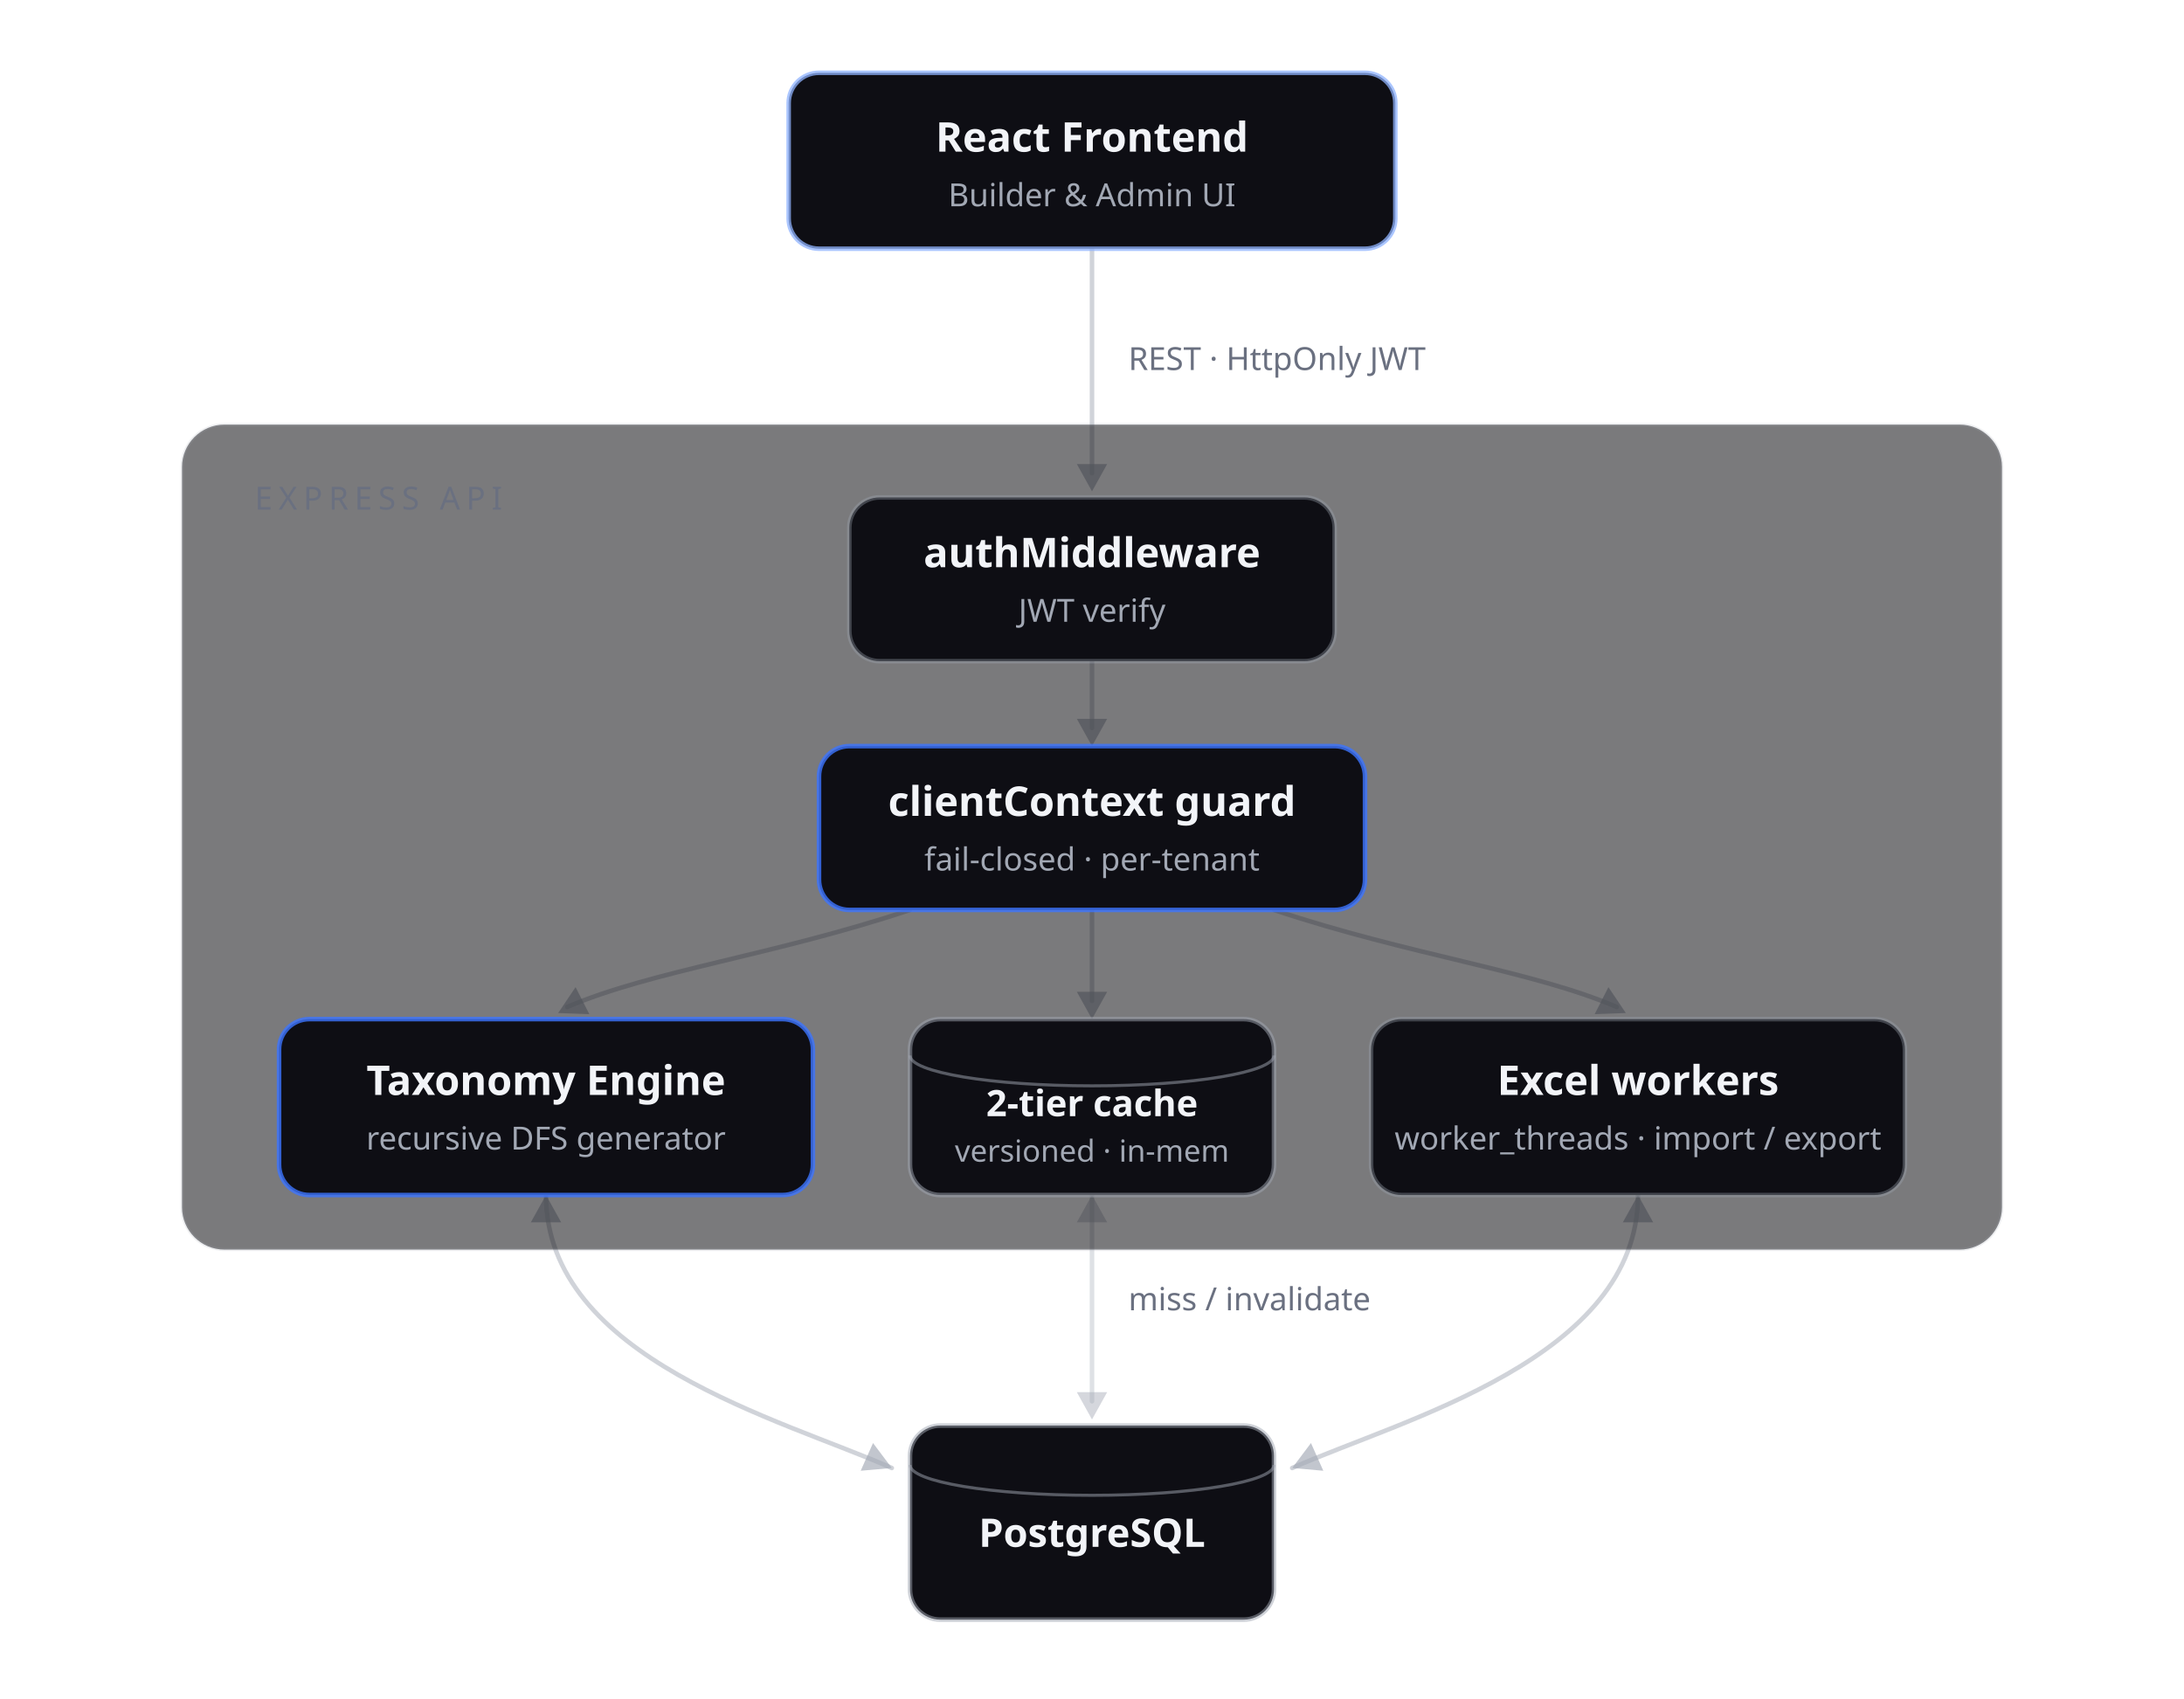
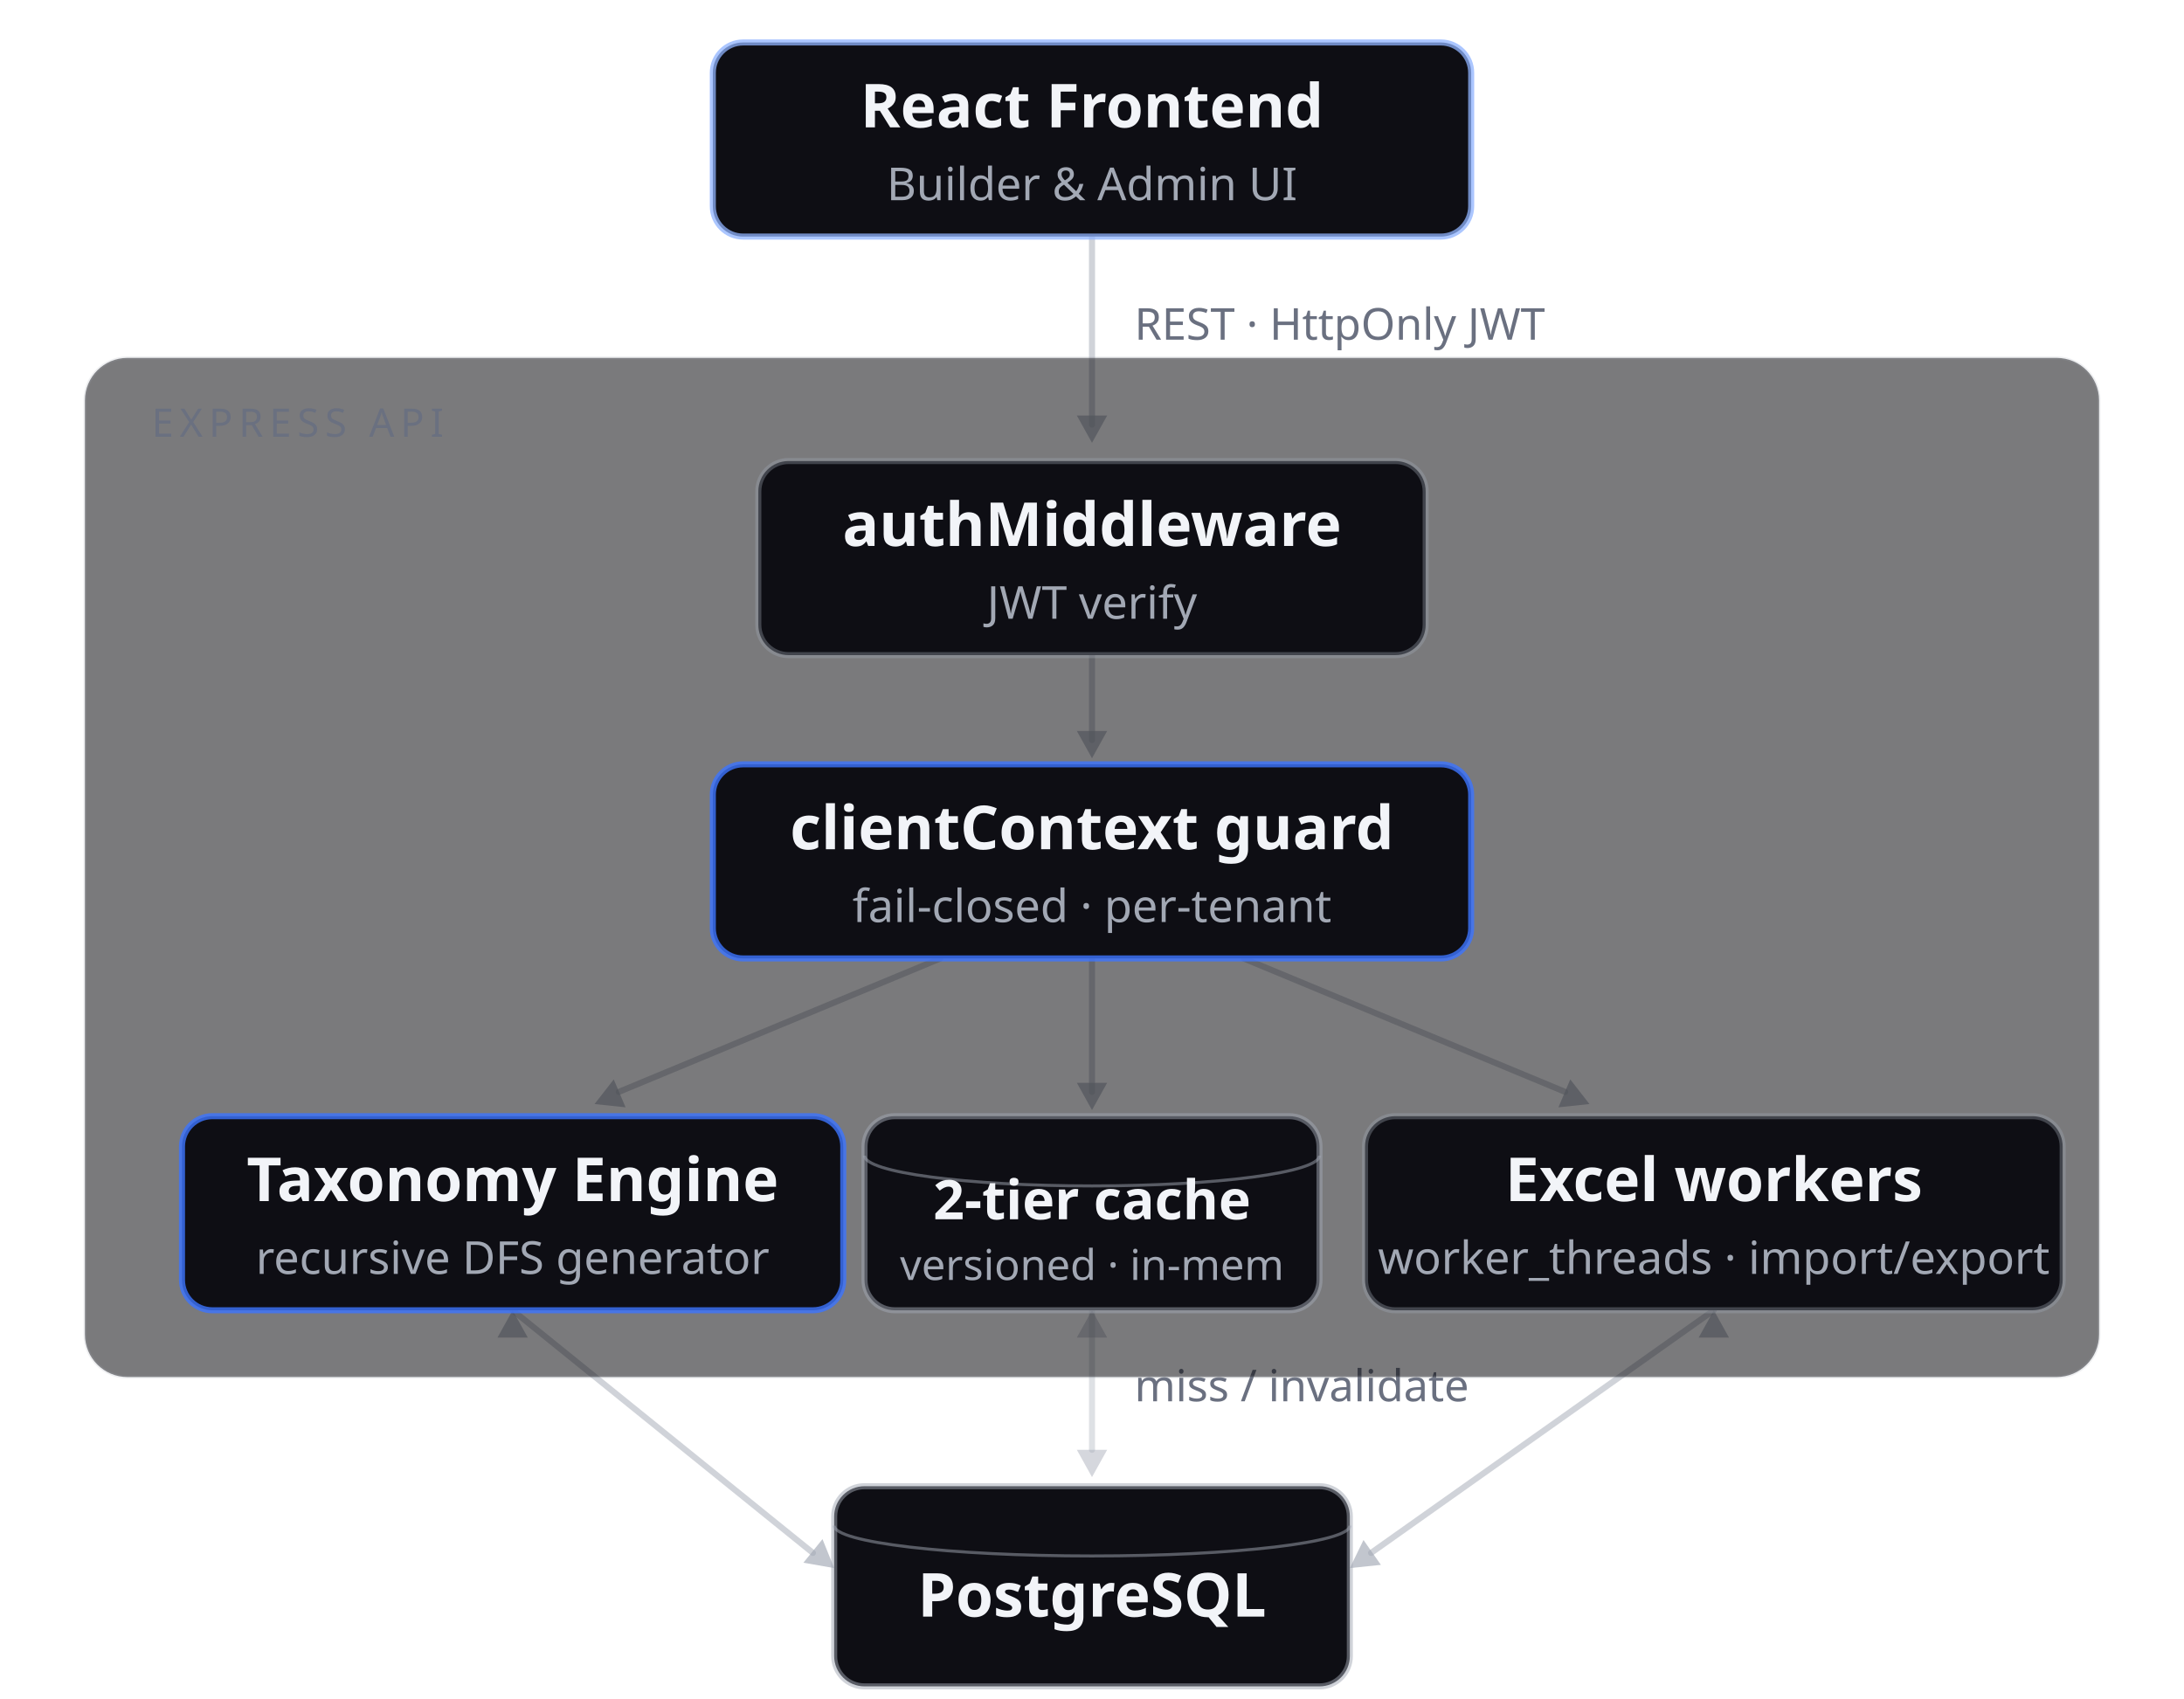
<svg xmlns="http://www.w3.org/2000/svg" viewBox="0 0 720 560" width="720" height="560" role="img" aria-labelledby="tax-title" data-diagram="taxonomy" font-family="Geist, ui-sans-serif, system-ui, sans-serif">
  <g class="dg-edges">
-     <path class="dg-edge" id="tax-e1" data-from="ui" data-to="auth" data-step="1" d="M360,82 L360,156" pathLength="1" fill="none" stroke="rgba(162,168,180,0.5)" stroke-width="1.5" stroke-linecap="round" />
-     <path class="dg-arrow" data-step="1" d="M355,153 L365,153 L360,162 Z" fill="rgba(162,168,180,0.65)" />
-     <text class="dg-label" data-step="1" x="372" y="122" font-size="10.5" fill="#6a7080">REST · HttpOnly JWT</text>
-     <path class="dg-edge" id="tax-e2" data-from="auth" data-to="guard" data-step="3" d="M360,218 L360,240" pathLength="1" fill="none" stroke="rgba(162,168,180,0.5)" stroke-width="1.5" stroke-linecap="round" />
-     <path class="dg-arrow" data-step="3" d="M355,237 L365,237 L360,246 Z" fill="rgba(162,168,180,0.65)" />
-     <path class="dg-edge" id="tax-e3" data-from="guard" data-to="engine" data-step="5" d="M300,300 C255,315 215,320 187,332" pathLength="1" fill="none" stroke="rgba(162,168,180,0.5)" stroke-width="1.5" stroke-linecap="round" />
-     <path class="dg-arrow" data-step="5" d="M179,325 L189,325 L184,334 Z" fill="rgba(162,168,180,0.65)" transform="rotate(63,184,334)" />
-     <path class="dg-edge" id="tax-e4" data-from="guard" data-to="cache" data-step="5" d="M360,300 L360,330" pathLength="1" fill="none" stroke="rgba(162,168,180,0.5)" stroke-width="1.5" stroke-linecap="round" />
-     <path class="dg-arrow" data-step="5" d="M355,327 L365,327 L360,336 Z" fill="rgba(162,168,180,0.65)" />
-     <path class="dg-edge" id="tax-e5" data-from="guard" data-to="worker" data-step="5" d="M420,300 C465,315 505,320 533,332" pathLength="1" fill="none" stroke="rgba(162,168,180,0.5)" stroke-width="1.5" stroke-linecap="round" />
-     <path class="dg-arrow" data-step="5" d="M531,325 L541,325 L536,334 Z" fill="rgba(162,168,180,0.65)" transform="rotate(-63,536,334)" />
-     <path class="dg-edge" id="tax-e6" data-from="engine" data-to="db" data-bidir="true" data-step="7" d="M180,394 C180,448 258,468 294,484" pathLength="1" fill="none" stroke="rgba(162,168,180,0.5)" stroke-width="1.5" stroke-linecap="round" />
-     <path class="dg-arrow" data-step="7" d="M175,403 L185,403 L180,394 Z" fill="rgba(162,168,180,0.65)" />
-     <path class="dg-arrow" data-step="7" d="M289,475 L299,475 L294,484 Z" fill="rgba(162,168,180,0.65)" transform="rotate(-66,294,484)" />
-     <path class="dg-edge" id="tax-e7" data-from="cache" data-to="db" data-bidir="true" data-step="7" d="M360,394 L360,462" pathLength="1" fill="none" stroke="rgba(162,168,180,0.35)" stroke-width="1.5" stroke-linecap="round" />
-     <path class="dg-arrow" data-step="7" d="M355,403 L365,403 L360,394 Z" fill="rgba(162,168,180,0.45)" />
-     <path class="dg-arrow" data-step="7" d="M355,459 L365,459 L360,468 Z" fill="rgba(162,168,180,0.45)" />
-     <text class="dg-label" data-step="7" x="372" y="432" font-size="10.5" fill="#6a7080">miss / invalidate</text>
-     <path class="dg-edge" id="tax-e8" data-from="worker" data-to="db" data-bidir="true" data-step="7" d="M540,394 C540,448 462,468 426,484" pathLength="1" fill="none" stroke="rgba(162,168,180,0.5)" stroke-width="1.5" stroke-linecap="round" />
-     <path class="dg-arrow" data-step="7" d="M535,403 L545,403 L540,394 Z" fill="rgba(162,168,180,0.65)" />
-     <path class="dg-arrow" data-step="7" d="M421,475 L431,475 L426,484 Z" fill="rgba(162,168,180,0.65)" transform="rotate(66,426,484)" />
+     <path class="dg-edge" id="tax-e1" data-from="ui" data-to="auth" data-step="1" d="M360,78 L360,140" pathLength="1" fill="none" stroke="rgba(162,168,180,0.5)" stroke-width="2" stroke-linecap="round" />
+     <path class="dg-arrow" data-step="1" d="M355,137 L365,137 L360,146 Z" fill="rgba(162,168,180,0.65)" />
+     <text class="dg-label" data-step="1" x="374" y="112" font-size="14.5" fill="#6a7080">REST · HttpOnly JWT</text>
+     <path class="dg-edge" id="tax-e2" data-from="auth" data-to="guard" data-step="3" d="M360,216 L360,244" pathLength="1" fill="none" stroke="rgba(162,168,180,0.5)" stroke-width="2" stroke-linecap="round" />
+     <path class="dg-arrow" data-step="3" d="M355,241 L365,241 L360,250 Z" fill="rgba(162,168,180,0.65)" />
+     <path class="dg-edge" id="tax-e3" data-from="guard" data-to="engine" data-step="5" d="M310,316 L204,360" pathLength="1" fill="none" stroke="rgba(162,168,180,0.5)" stroke-width="2" stroke-linecap="round" />
+     <path class="dg-arrow" data-step="5" d="M191,355 L201,355 L196,364 Z" fill="rgba(162,168,180,0.65)" transform="rotate(67,196,364)" />
+     <path class="dg-edge" id="tax-e4" data-from="guard" data-to="cache" data-step="5" d="M360,316 L360,360" pathLength="1" fill="none" stroke="rgba(162,168,180,0.5)" stroke-width="2" stroke-linecap="round" />
+     <path class="dg-arrow" data-step="5" d="M355,357 L365,357 L360,366 Z" fill="rgba(162,168,180,0.65)" />
+     <path class="dg-edge" id="tax-e5" data-from="guard" data-to="worker" data-step="5" d="M410,316 L516,360" pathLength="1" fill="none" stroke="rgba(162,168,180,0.5)" stroke-width="2" stroke-linecap="round" />
+     <path class="dg-arrow" data-step="5" d="M519,355 L529,355 L524,364 Z" fill="rgba(162,168,180,0.65)" transform="rotate(-67,524,364)" />
+     <path class="dg-edge" id="tax-e6" data-from="engine" data-to="db" data-bidir="true" data-step="7" d="M169,432 L268,512" pathLength="1" fill="none" stroke="rgba(162,168,180,0.5)" stroke-width="2" stroke-linecap="round" />
+     <path class="dg-arrow" data-step="7" d="M164,441 L174,441 L169,432 Z" fill="rgba(162,168,180,0.65)" />
+     <path class="dg-arrow" data-step="7" d="M270,508 L280,508 L275,517 Z" fill="rgba(162,168,180,0.65)" transform="rotate(-51,275,517)" />
+     <path class="dg-edge" id="tax-e7" data-from="cache" data-to="db" data-bidir="true" data-step="7" d="M360,432 L360,478" pathLength="1" fill="none" stroke="rgba(162,168,180,0.35)" stroke-width="2" stroke-linecap="round" />
+     <path class="dg-arrow" data-step="7" d="M355,441 L365,441 L360,432 Z" fill="rgba(162,168,180,0.45)" />
+     <path class="dg-arrow" data-step="7" d="M355,478 L365,478 L360,487 Z" fill="rgba(162,168,180,0.45)" />
+     <text class="dg-label" data-step="7" x="374" y="462" font-size="14.5" fill="#6a7080">miss / invalidate</text>
+     <path class="dg-edge" id="tax-e8" data-from="worker" data-to="db" data-bidir="true" data-step="7" d="M565,432 L452,512" pathLength="1" fill="none" stroke="rgba(162,168,180,0.5)" stroke-width="2" stroke-linecap="round" />
+     <path class="dg-arrow" data-step="7" d="M560,441 L570,441 L565,432 Z" fill="rgba(162,168,180,0.65)" />
+     <path class="dg-arrow" data-step="7" d="M440,508 L450,508 L445,517 Z" fill="rgba(162,168,180,0.65)" transform="rotate(55,445,517)" />
  </g>
  <g class="dg-nodes">
    <g class="dg-node" id="tax-n-ui" data-node="ui" data-step="0">
-       <rect x="260" y="24" width="200" height="58" rx="10" fill="#0e0e14" stroke="#8fb3ff" stroke-opacity="0.75" stroke-width="1.5" />
-       <text x="360" y="50" text-anchor="middle" font-size="13.5" font-weight="600" fill="#f2f4f8">React Frontend</text>
-       <text x="360" y="68" text-anchor="middle" font-size="10.5" fill="#a2a8b4">Builder &amp; Admin UI</text>
+       <rect x="235" y="14" width="250" height="64" rx="10" fill="#0e0e14" stroke="#8fb3ff" stroke-opacity="0.75" stroke-width="2" />
+       <text x="360" y="42" text-anchor="middle" font-size="20" font-weight="600" fill="#f2f4f8">React Frontend</text>
+       <text x="360" y="66" text-anchor="middle" font-size="15" fill="#a2a8b4">Builder &amp; Admin UI</text>
    </g>
    <g class="dg-node dg-container" id="tax-n-api" data-node="api" data-step="2">
-       <rect x="60" y="140" width="600" height="272" rx="14" fill="rgba(13,13,18,0.55)" stroke="rgba(162,168,180,0.18)" stroke-width="1" />
-       <text x="84" y="168" font-size="10.5" letter-spacing="2" fill="#6a7080">EXPRESS API</text>
+       <rect x="28" y="118" width="664" height="336" rx="14" fill="rgba(13,13,18,0.55)" stroke="rgba(162,168,180,0.18)" stroke-width="1" />
+       <text x="50" y="144" font-size="13" letter-spacing="2" fill="#6a7080">EXPRESS API</text>
    </g>
    <g class="dg-node" id="tax-n-auth" data-node="auth" data-step="2">
-       <rect x="280" y="164" width="160" height="54" rx="10" fill="#0e0e14" stroke="rgba(162,168,180,0.35)" stroke-width="1.5" />
-       <text x="360" y="187" text-anchor="middle" font-size="13.5" font-weight="600" fill="#f2f4f8">authMiddleware</text>
-       <text x="360" y="205" text-anchor="middle" font-size="10.5" fill="#a2a8b4">JWT verify</text>
+       <rect x="250" y="152" width="220" height="64" rx="10" fill="#0e0e14" stroke="rgba(162,168,180,0.35)" stroke-width="2" />
+       <text x="360" y="180" text-anchor="middle" font-size="20" font-weight="600" fill="#f2f4f8">authMiddleware</text>
+       <text x="360" y="204" text-anchor="middle" font-size="15" fill="#a2a8b4">JWT verify</text>
    </g>
    <g class="dg-node" id="tax-n-guard" data-node="guard" data-key="true" data-step="4">
-       <rect x="270" y="246" width="180" height="54" rx="10" fill="#0e0e14" stroke="#3d74ff" stroke-opacity="0.8" stroke-width="1.5" />
-       <text x="360" y="269" text-anchor="middle" font-size="13.5" font-weight="600" fill="#f2f4f8">clientContext guard</text>
-       <text x="360" y="287" text-anchor="middle" font-size="10.5" fill="#a2a8b4">fail-closed · per-tenant</text>
+       <rect x="235" y="252" width="250" height="64" rx="10" fill="#0e0e14" stroke="#3d74ff" stroke-opacity="0.8" stroke-width="2" />
+       <text x="360" y="280" text-anchor="middle" font-size="20" font-weight="600" fill="#f2f4f8">clientContext guard</text>
+       <text x="360" y="304" text-anchor="middle" font-size="15" fill="#a2a8b4">fail-closed · per-tenant</text>
    </g>
    <g class="dg-node" id="tax-n-engine" data-node="engine" data-key="true" data-step="6">
-       <rect x="92" y="336" width="176" height="58" rx="10" fill="#0e0e14" stroke="#3d74ff" stroke-opacity="0.8" stroke-width="1.5" />
-       <text x="180" y="361" text-anchor="middle" font-size="13.5" font-weight="600" fill="#f2f4f8">Taxonomy Engine</text>
-       <text x="180" y="379" text-anchor="middle" font-size="10.5" fill="#a2a8b4">recursive DFS generator</text>
+       <rect x="60" y="368" width="218" height="64" rx="10" fill="#0e0e14" stroke="#3d74ff" stroke-opacity="0.8" stroke-width="2" />
+       <text x="169" y="396" text-anchor="middle" font-size="20" font-weight="600" fill="#f2f4f8">Taxonomy Engine</text>
+       <text x="169" y="420" text-anchor="middle" font-size="15" fill="#a2a8b4">recursive DFS generator</text>
    </g>
    <g class="dg-node" id="tax-n-cache" data-node="cache" data-step="6">
-       <rect x="300" y="336" width="120" height="58" rx="10" fill="#0e0e14" stroke="rgba(162,168,180,0.5)" stroke-width="1.5" />
-       <path d="M300,348 A60,10 0 0 0 420,348" fill="none" stroke="rgba(162,168,180,0.5)" stroke-width="1" />
-       <text x="360" y="368" text-anchor="middle" font-size="12" font-weight="600" fill="#f2f4f8">2-tier cache</text>
-       <text x="360" y="383" text-anchor="middle" font-size="10" fill="#a2a8b4">versioned · in-mem</text>
+       <rect x="285" y="368" width="150" height="64" rx="10" fill="#0e0e14" stroke="rgba(162,168,180,0.5)" stroke-width="2" />
+       <path d="M285,381 A75,10 0 0 0 435,381" fill="none" stroke="rgba(162,168,180,0.5)" stroke-width="1" />
+       <text x="360" y="402" text-anchor="middle" font-size="18" font-weight="600" fill="#f2f4f8">2-tier cache</text>
+       <text x="360" y="422" text-anchor="middle" font-size="14" fill="#a2a8b4">versioned · in-mem</text>
    </g>
    <g class="dg-node" id="tax-n-worker" data-node="worker" data-step="6">
-       <rect x="452" y="336" width="176" height="58" rx="10" fill="#0e0e14" stroke="rgba(162,168,180,0.35)" stroke-width="1.5" />
-       <text x="540" y="361" text-anchor="middle" font-size="13.5" font-weight="600" fill="#f2f4f8">Excel workers</text>
-       <text x="540" y="379" text-anchor="middle" font-size="10.5" fill="#a2a8b4">worker_threads · import / export</text>
+       <rect x="450" y="368" width="230" height="64" rx="10" fill="#0e0e14" stroke="rgba(162,168,180,0.35)" stroke-width="2" />
+       <text x="565" y="396" text-anchor="middle" font-size="20" font-weight="600" fill="#f2f4f8">Excel workers</text>
+       <text x="565" y="420" text-anchor="middle" font-size="15" fill="#a2a8b4">worker_threads · import/export</text>
    </g>
    <g class="dg-node" id="tax-n-db" data-node="db" data-step="8">
-       <rect x="300" y="470" width="120" height="64" rx="10" fill="#0e0e14" stroke="rgba(162,168,180,0.5)" stroke-width="1.5" />
-       <path d="M300,483 A60,10 0 0 0 420,483" fill="none" stroke="rgba(162,168,180,0.5)" stroke-width="1" />
-       <text x="360" y="510" text-anchor="middle" font-size="13" font-weight="600" fill="#f2f4f8">PostgreSQL</text>
+       <rect x="275" y="490" width="170" height="66" rx="10" fill="#0e0e14" stroke="rgba(162,168,180,0.5)" stroke-width="2" />
+       <path d="M275,503 A85,10 0 0 0 445,503" fill="none" stroke="rgba(162,168,180,0.5)" stroke-width="1" />
+       <text x="360" y="533" text-anchor="middle" font-size="20" font-weight="600" fill="#f2f4f8">PostgreSQL</text>
    </g>
  </g>
</svg>
